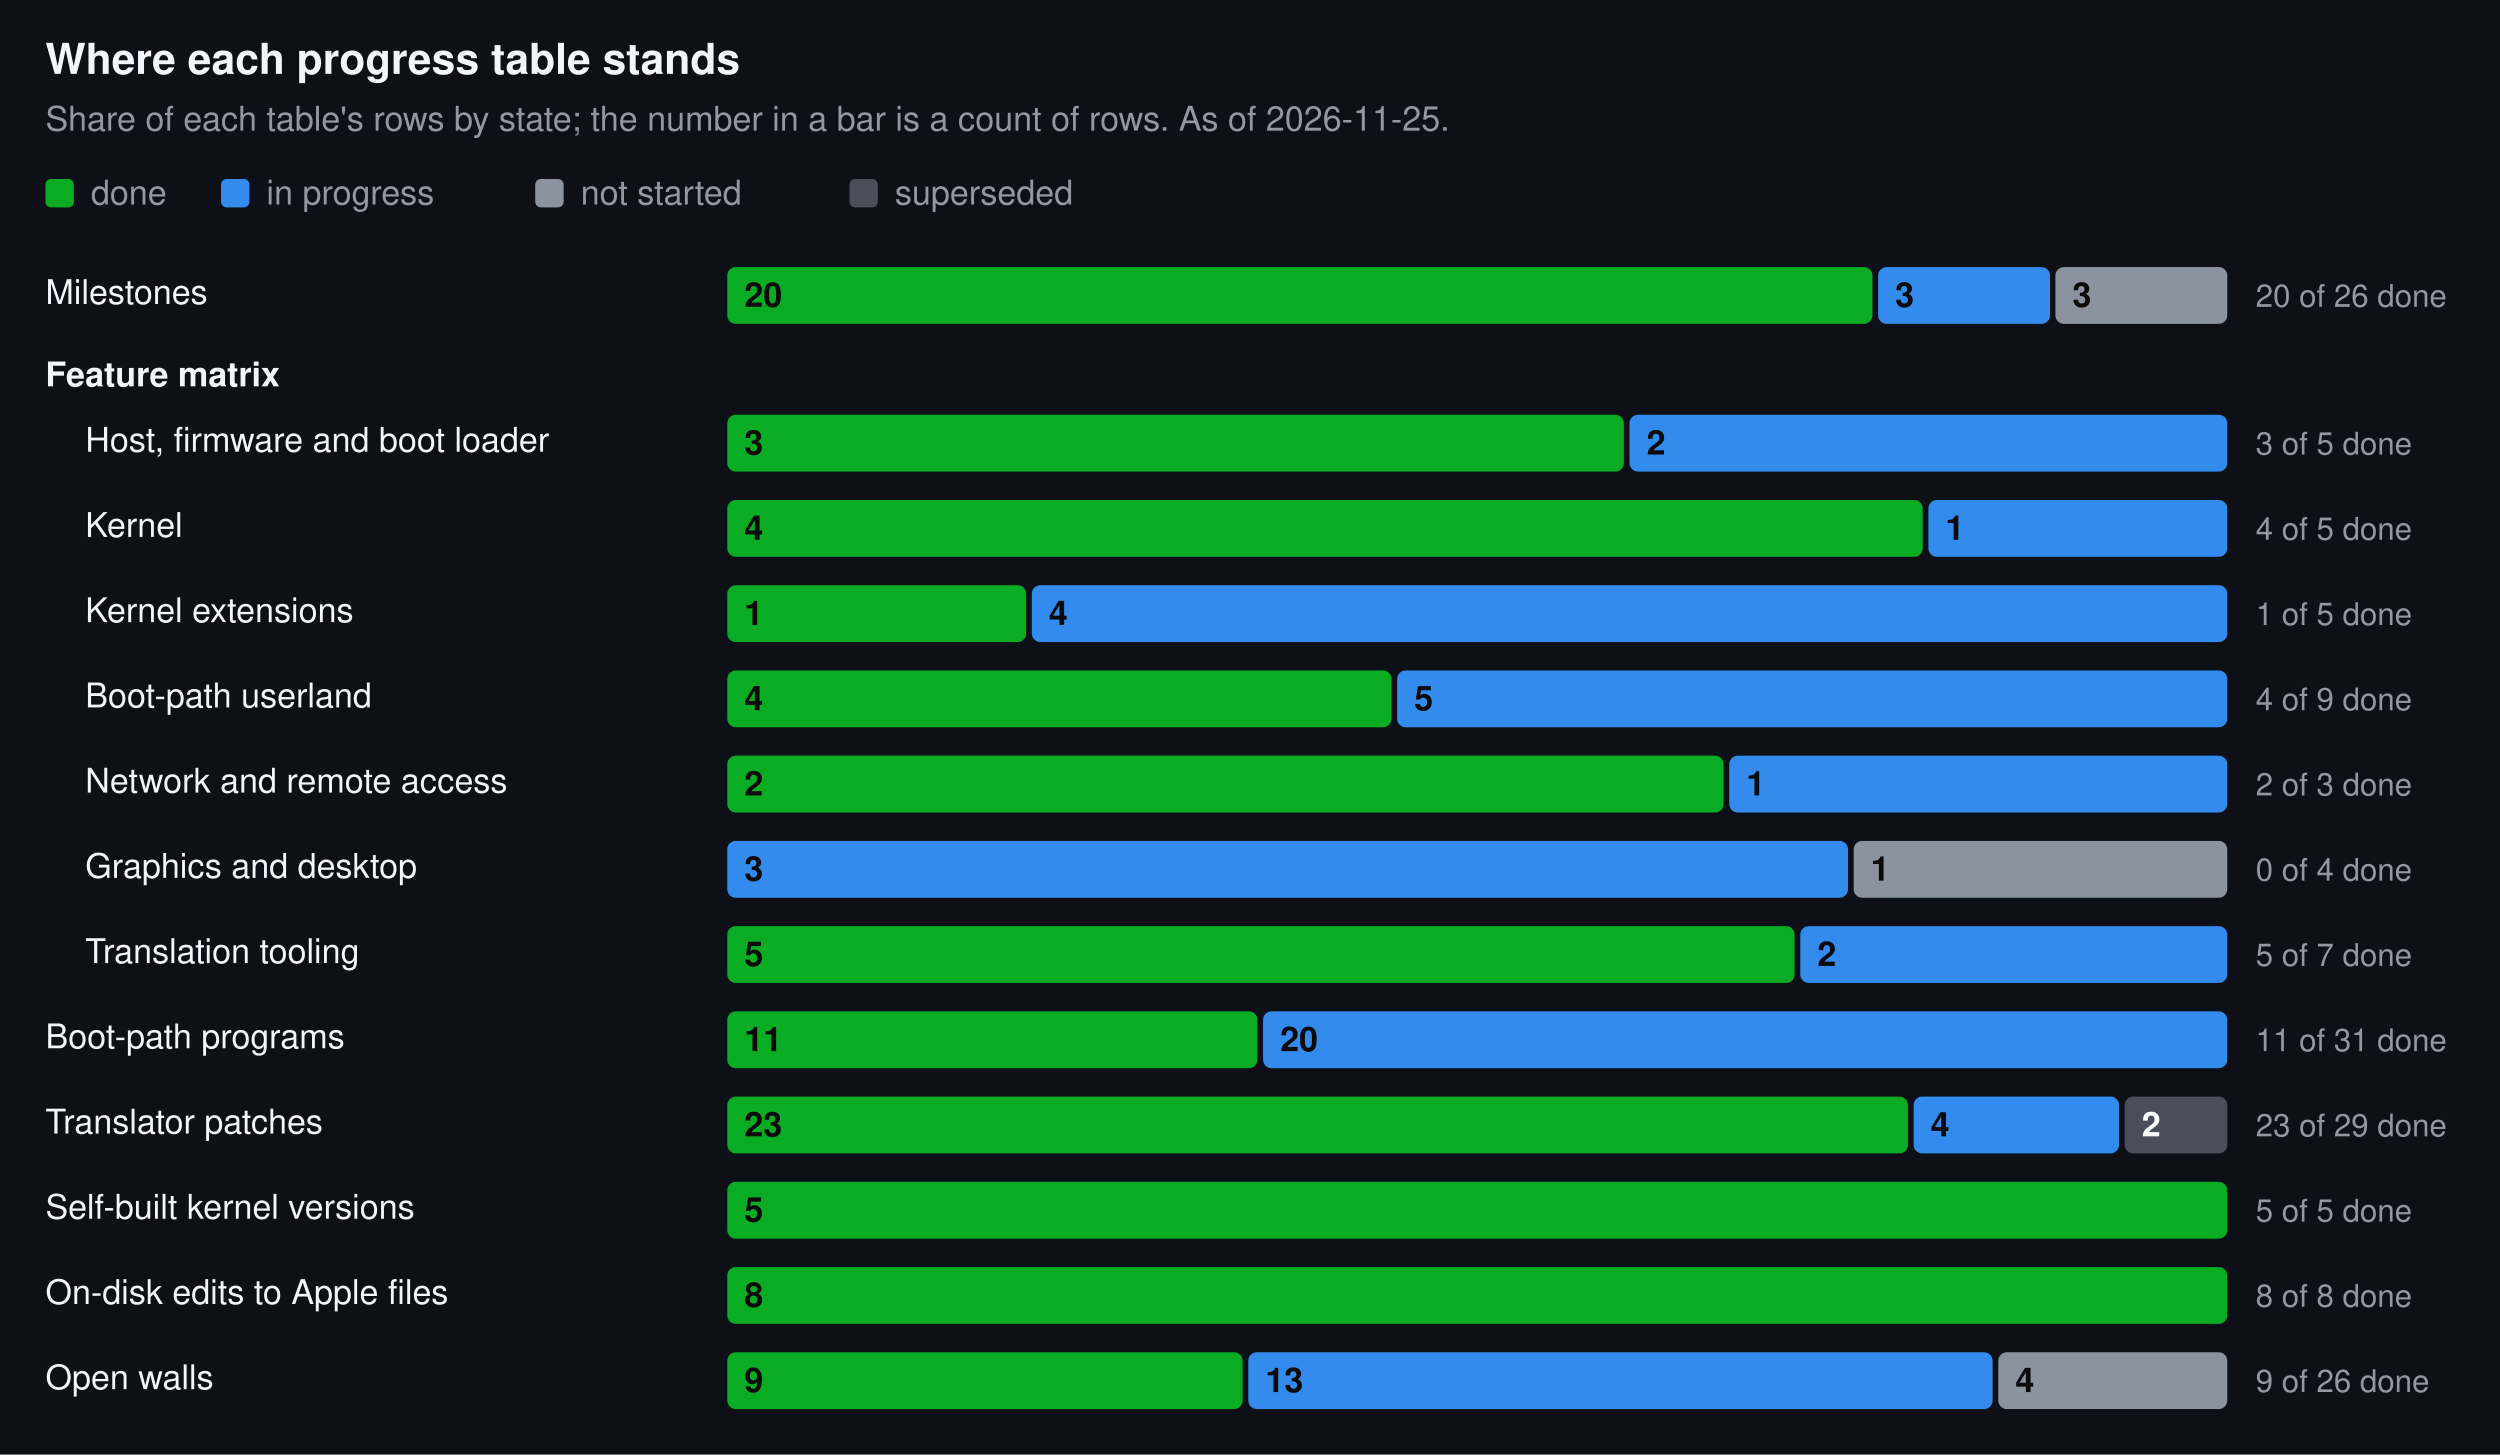
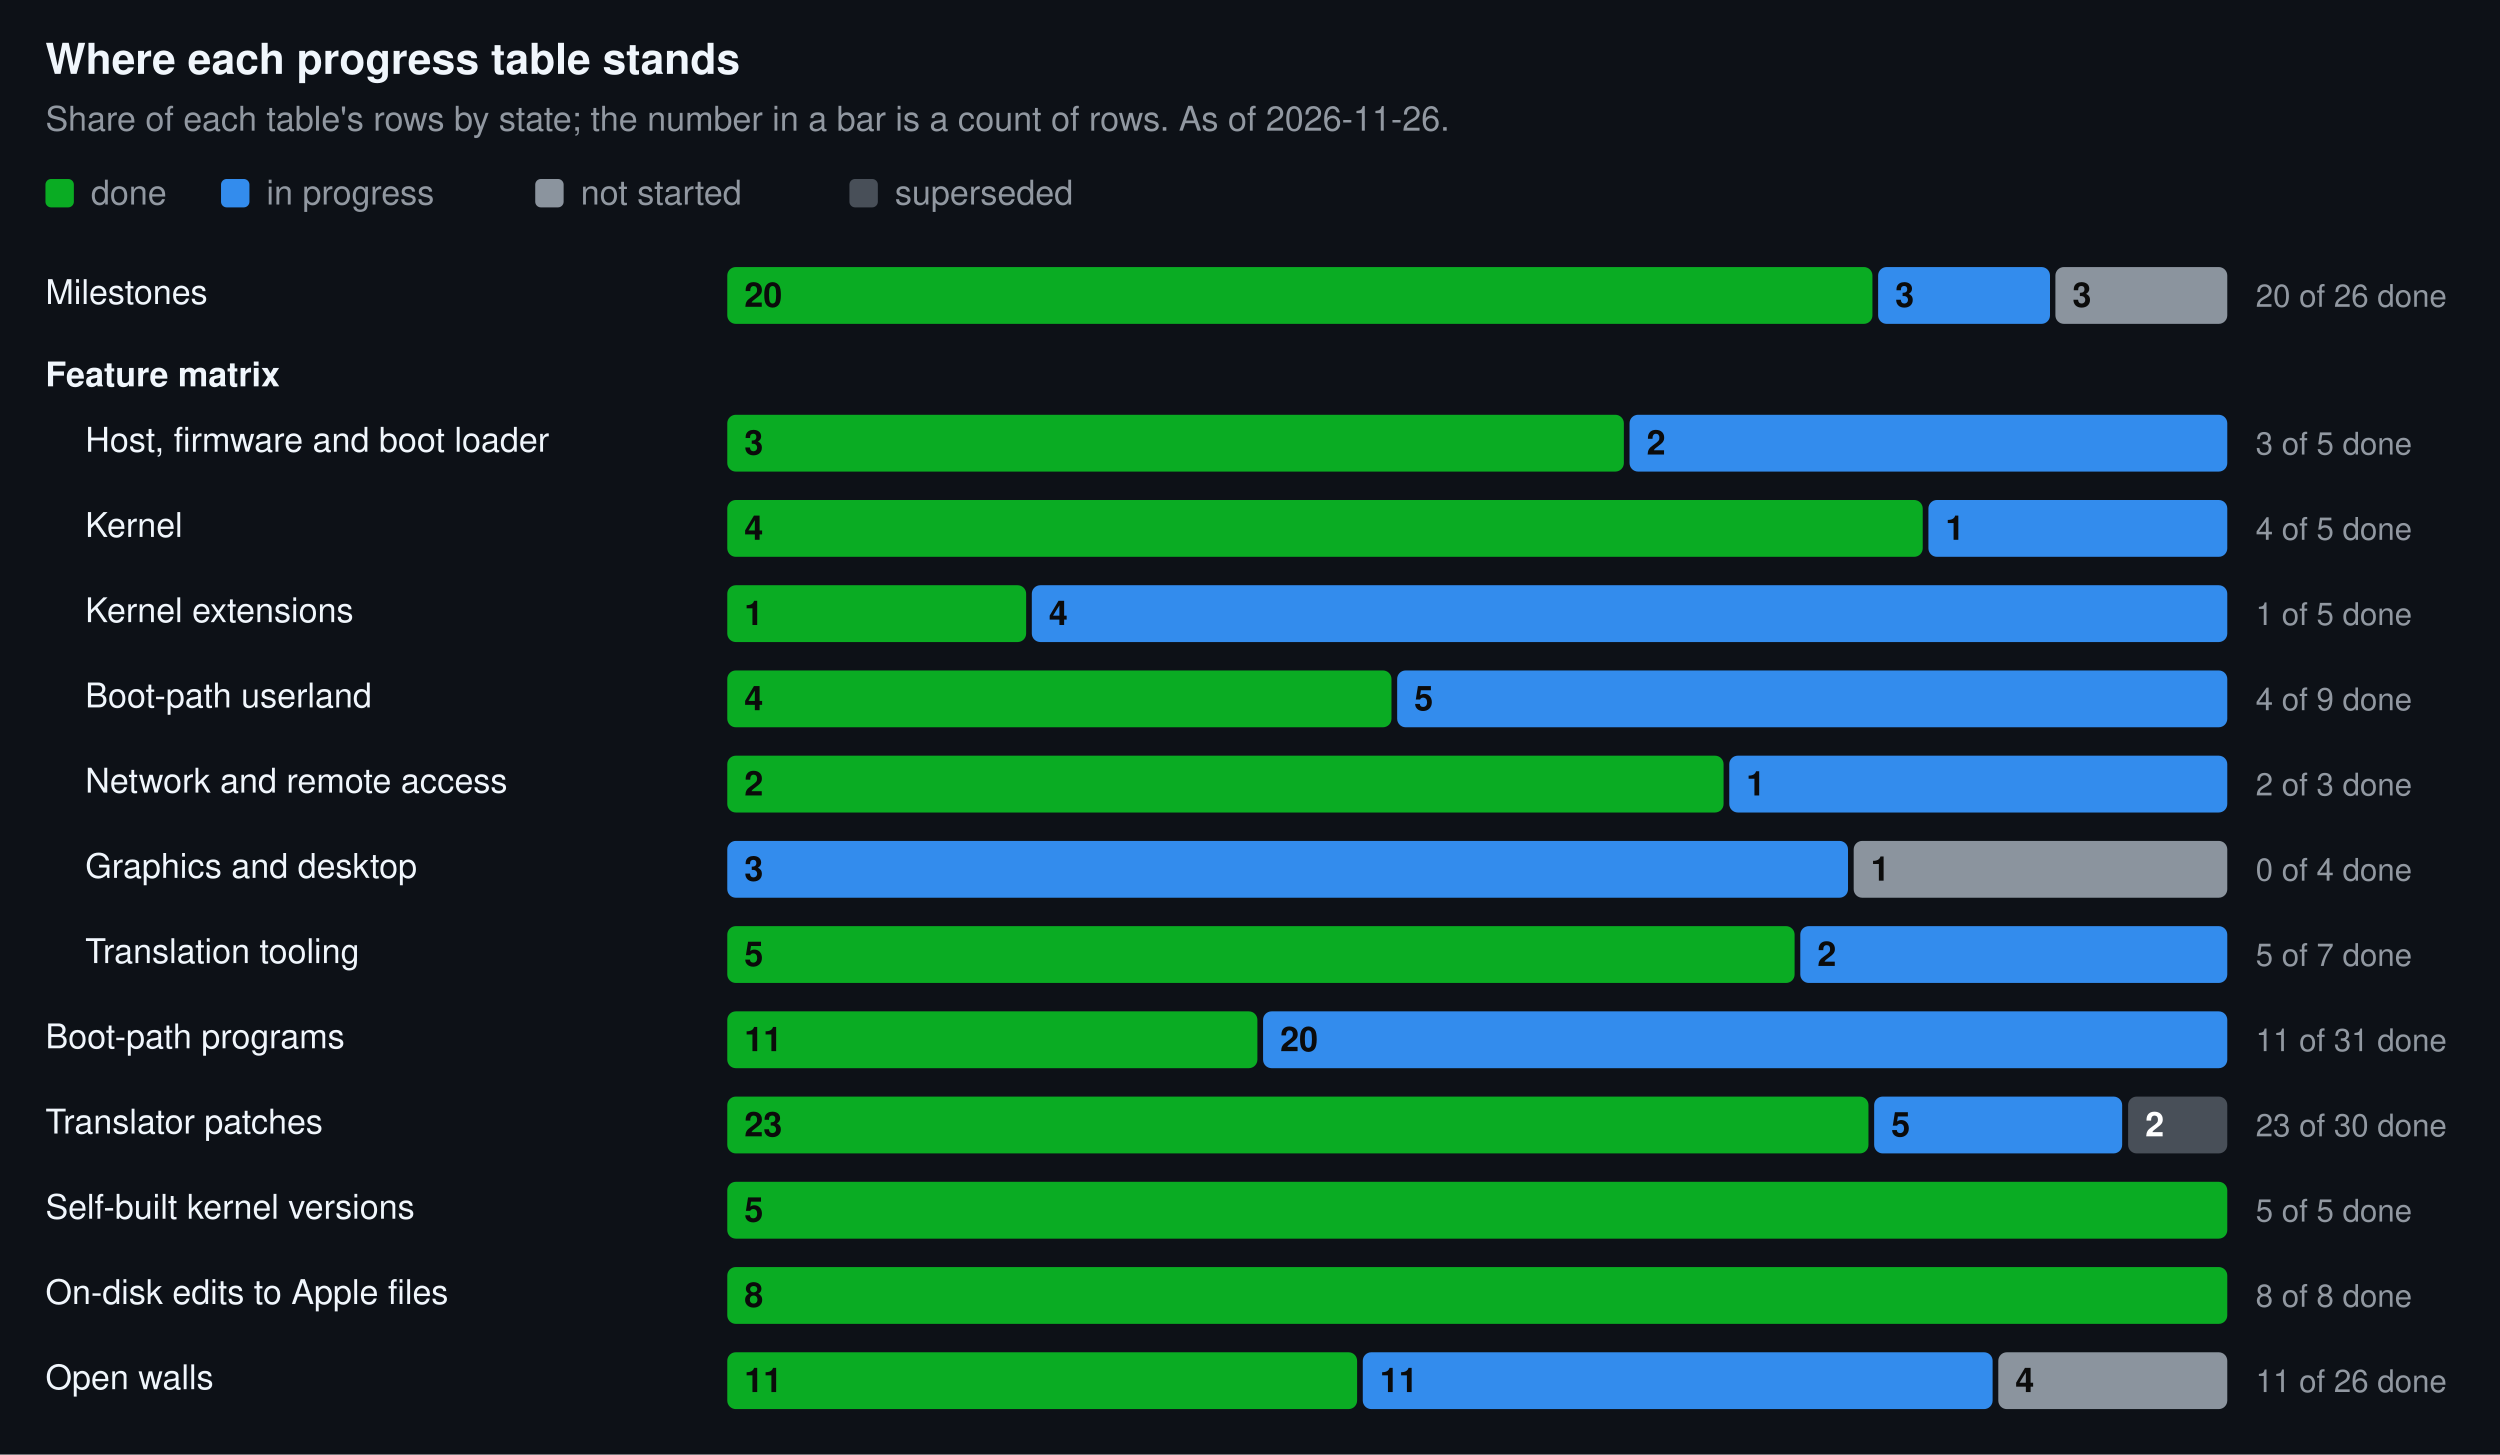
<svg xmlns="http://www.w3.org/2000/svg" width="880" height="512" viewBox="0 0 880 512" role="img" font-family="system-ui, -apple-system, 'Segoe UI', Helvetica, Arial, sans-serif">
  <rect x="0.0" y="0.0" width="880.0" height="512.0" rx="0" fill="#0d1117" />
  <text x="16.0" y="26.0" fill="#f0f6fc" font-size="15" font-weight="600" text-anchor="start">Where each progress table stands</text>
-   <text x="16.0" y="46.0" fill="#9198a1" font-size="12" font-weight="normal" text-anchor="start">Share of each table's rows by state; the number in a bar is a count of rows. As of 2026-11-25.</text>
+   <text x="16.0" y="46.0" fill="#9198a1" font-size="12" font-weight="normal" text-anchor="start">Share of each table's rows by state; the number in a bar is a count of rows. As of 2026-11-26.</text>
  <rect x="16.0" y="63.0" width="10.0" height="10.0" rx="2" fill="#0aac23" />
  <text x="32.0" y="72.0" fill="#9198a1" font-size="12" font-weight="normal" text-anchor="start">done</text>
  <rect x="77.8" y="63.0" width="10.0" height="10.0" rx="2" fill="#338ced" />
  <text x="93.8" y="72.0" fill="#9198a1" font-size="12" font-weight="normal" text-anchor="start">in progress</text>
  <rect x="188.4" y="63.0" width="10.0" height="10.0" rx="2" fill="#8b949e" />
  <text x="204.4" y="72.0" fill="#9198a1" font-size="12" font-weight="normal" text-anchor="start">not started</text>
  <rect x="299.0" y="63.0" width="10.0" height="10.0" rx="2" fill="#484f58" />
  <text x="315.0" y="72.0" fill="#9198a1" font-size="12" font-weight="normal" text-anchor="start">superseded</text>
  <text x="16.0" y="107.0" fill="#f0f6fc" font-size="12" font-weight="normal" text-anchor="start">Milestones</text>
  <rect x="256.0" y="94.0" width="403.1" height="20.0" rx="3" fill="#0aac23" />
  <text x="262.0" y="108.0" fill="#0b0b0b" font-size="12" font-weight="600" text-anchor="start">20</text>
  <rect x="661.1" y="94.0" width="60.5" height="20.0" rx="3" fill="#338ced" />
  <text x="667.1" y="108.0" fill="#0b0b0b" font-size="12" font-weight="600" text-anchor="start">3</text>
  <rect x="723.5" y="94.0" width="60.5" height="20.0" rx="3" fill="#8b949e" />
  <text x="729.5" y="108.0" fill="#0b0b0b" font-size="12" font-weight="600" text-anchor="start">3</text>
  <text x="794.0" y="108.0" fill="#9198a1" font-size="11" font-weight="normal" text-anchor="start">20 of 26 done</text>
  <text x="16.0" y="136.0" fill="#f0f6fc" font-size="12" font-weight="600" text-anchor="start">Feature matrix</text>
  <text x="30.0" y="159.0" fill="#f0f6fc" font-size="12" font-weight="normal" text-anchor="start">Host, firmware and boot loader</text>
  <rect x="256.0" y="146.0" width="315.6" height="20.0" rx="3" fill="#0aac23" />
  <text x="262.0" y="160.0" fill="#0b0b0b" font-size="12" font-weight="600" text-anchor="start">3</text>
  <rect x="573.6" y="146.0" width="210.4" height="20.0" rx="3" fill="#338ced" />
  <text x="579.6" y="160.0" fill="#0b0b0b" font-size="12" font-weight="600" text-anchor="start">2</text>
  <text x="794.0" y="160.0" fill="#9198a1" font-size="11" font-weight="normal" text-anchor="start">3 of 5 done</text>
  <text x="30.0" y="189.0" fill="#f0f6fc" font-size="12" font-weight="normal" text-anchor="start">Kernel</text>
  <rect x="256.0" y="176.0" width="420.8" height="20.0" rx="3" fill="#0aac23" />
  <text x="262.0" y="190.0" fill="#0b0b0b" font-size="12" font-weight="600" text-anchor="start">4</text>
  <rect x="678.8" y="176.0" width="105.2" height="20.0" rx="3" fill="#338ced" />
  <text x="684.8" y="190.0" fill="#0b0b0b" font-size="12" font-weight="600" text-anchor="start">1</text>
  <text x="794.0" y="190.0" fill="#9198a1" font-size="11" font-weight="normal" text-anchor="start">4 of 5 done</text>
  <text x="30.0" y="219.0" fill="#f0f6fc" font-size="12" font-weight="normal" text-anchor="start">Kernel extensions</text>
  <rect x="256.0" y="206.0" width="105.2" height="20.0" rx="3" fill="#0aac23" />
  <text x="262.0" y="220.0" fill="#0b0b0b" font-size="12" font-weight="600" text-anchor="start">1</text>
  <rect x="363.2" y="206.0" width="420.8" height="20.0" rx="3" fill="#338ced" />
  <text x="369.2" y="220.0" fill="#0b0b0b" font-size="12" font-weight="600" text-anchor="start">4</text>
  <text x="794.0" y="220.0" fill="#9198a1" font-size="11" font-weight="normal" text-anchor="start">1 of 5 done</text>
  <text x="30.0" y="249.0" fill="#f0f6fc" font-size="12" font-weight="normal" text-anchor="start">Boot-path userland</text>
  <rect x="256.0" y="236.0" width="233.8" height="20.0" rx="3" fill="#0aac23" />
  <text x="262.0" y="250.0" fill="#0b0b0b" font-size="12" font-weight="600" text-anchor="start">4</text>
  <rect x="491.8" y="236.0" width="292.2" height="20.0" rx="3" fill="#338ced" />
  <text x="497.8" y="250.0" fill="#0b0b0b" font-size="12" font-weight="600" text-anchor="start">5</text>
  <text x="794.0" y="250.0" fill="#9198a1" font-size="11" font-weight="normal" text-anchor="start">4 of 9 done</text>
  <text x="30.0" y="279.0" fill="#f0f6fc" font-size="12" font-weight="normal" text-anchor="start">Network and remote access</text>
  <rect x="256.0" y="266.0" width="350.7" height="20.0" rx="3" fill="#0aac23" />
  <text x="262.0" y="280.0" fill="#0b0b0b" font-size="12" font-weight="600" text-anchor="start">2</text>
  <rect x="608.7" y="266.0" width="175.3" height="20.0" rx="3" fill="#338ced" />
  <text x="614.7" y="280.0" fill="#0b0b0b" font-size="12" font-weight="600" text-anchor="start">1</text>
  <text x="794.0" y="280.0" fill="#9198a1" font-size="11" font-weight="normal" text-anchor="start">2 of 3 done</text>
  <text x="30.0" y="309.0" fill="#f0f6fc" font-size="12" font-weight="normal" text-anchor="start">Graphics and desktop</text>
  <rect x="256.0" y="296.0" width="394.5" height="20.0" rx="3" fill="#338ced" />
  <text x="262.0" y="310.0" fill="#0b0b0b" font-size="12" font-weight="600" text-anchor="start">3</text>
  <rect x="652.5" y="296.0" width="131.5" height="20.0" rx="3" fill="#8b949e" />
  <text x="658.5" y="310.0" fill="#0b0b0b" font-size="12" font-weight="600" text-anchor="start">1</text>
  <text x="794.0" y="310.0" fill="#9198a1" font-size="11" font-weight="normal" text-anchor="start">0 of 4 done</text>
  <text x="30.0" y="339.0" fill="#f0f6fc" font-size="12" font-weight="normal" text-anchor="start">Translation tooling</text>
  <rect x="256.0" y="326.0" width="375.7" height="20.0" rx="3" fill="#0aac23" />
  <text x="262.0" y="340.0" fill="#0b0b0b" font-size="12" font-weight="600" text-anchor="start">5</text>
  <rect x="633.7" y="326.0" width="150.3" height="20.0" rx="3" fill="#338ced" />
  <text x="639.7" y="340.0" fill="#0b0b0b" font-size="12" font-weight="600" text-anchor="start">2</text>
  <text x="794.0" y="340.0" fill="#9198a1" font-size="11" font-weight="normal" text-anchor="start">5 of 7 done</text>
  <text x="16.0" y="369.0" fill="#f0f6fc" font-size="12" font-weight="normal" text-anchor="start">Boot-path programs</text>
  <rect x="256.0" y="356.0" width="186.6" height="20.0" rx="3" fill="#0aac23" />
  <text x="262.0" y="370.0" fill="#0b0b0b" font-size="12" font-weight="600" text-anchor="start">11</text>
  <rect x="444.6" y="356.0" width="339.4" height="20.0" rx="3" fill="#338ced" />
  <text x="450.6" y="370.0" fill="#0b0b0b" font-size="12" font-weight="600" text-anchor="start">20</text>
  <text x="794.0" y="370.0" fill="#9198a1" font-size="11" font-weight="normal" text-anchor="start">11 of 31 done</text>
  <text x="16.0" y="399.0" fill="#f0f6fc" font-size="12" font-weight="normal" text-anchor="start">Translator patches</text>
-   <rect x="256.0" y="386.0" width="415.6" height="20.0" rx="3" fill="#0aac23" />
+   <rect x="256.0" y="386.0" width="401.7" height="20.0" rx="3" fill="#0aac23" />
  <text x="262.0" y="400.0" fill="#0b0b0b" font-size="12" font-weight="600" text-anchor="start">23</text>
-   <rect x="673.6" y="386.0" width="72.3" height="20.0" rx="3" fill="#338ced" />
-   <text x="679.6" y="400.0" fill="#0b0b0b" font-size="12" font-weight="600" text-anchor="start">4</text>
-   <rect x="747.9" y="386.0" width="36.1" height="20.0" rx="3" fill="#484f58" />
-   <text x="753.9" y="400.0" fill="#ffffff" font-size="12" font-weight="600" text-anchor="start">2</text>
-   <text x="794.0" y="400.0" fill="#9198a1" font-size="11" font-weight="normal" text-anchor="start">23 of 29 done</text>
+   <rect x="659.7" y="386.0" width="87.3" height="20.0" rx="3" fill="#338ced" />
+   <text x="665.7" y="400.0" fill="#0b0b0b" font-size="12" font-weight="600" text-anchor="start">5</text>
+   <rect x="749.1" y="386.0" width="34.9" height="20.0" rx="3" fill="#484f58" />
+   <text x="755.1" y="400.0" fill="#ffffff" font-size="12" font-weight="600" text-anchor="start">2</text>
+   <text x="794.0" y="400.0" fill="#9198a1" font-size="11" font-weight="normal" text-anchor="start">23 of 30 done</text>
  <text x="16.0" y="429.0" fill="#f0f6fc" font-size="12" font-weight="normal" text-anchor="start">Self-built kernel versions</text>
  <rect x="256.0" y="416.0" width="528.0" height="20.0" rx="3" fill="#0aac23" />
  <text x="262.0" y="430.0" fill="#0b0b0b" font-size="12" font-weight="600" text-anchor="start">5</text>
  <text x="794.0" y="430.0" fill="#9198a1" font-size="11" font-weight="normal" text-anchor="start">5 of 5 done</text>
  <text x="16.0" y="459.0" fill="#f0f6fc" font-size="12" font-weight="normal" text-anchor="start">On-disk edits to Apple files</text>
  <rect x="256.0" y="446.0" width="528.0" height="20.0" rx="3" fill="#0aac23" />
  <text x="262.0" y="460.0" fill="#0b0b0b" font-size="12" font-weight="600" text-anchor="start">8</text>
  <text x="794.0" y="460.0" fill="#9198a1" font-size="11" font-weight="normal" text-anchor="start">8 of 8 done</text>
  <text x="16.0" y="489.0" fill="#f0f6fc" font-size="12" font-weight="normal" text-anchor="start">Open walls</text>
-   <rect x="256.0" y="476.0" width="181.4" height="20.0" rx="3" fill="#0aac23" />
-   <text x="262.0" y="490.0" fill="#0b0b0b" font-size="12" font-weight="600" text-anchor="start">9</text>
-   <rect x="439.4" y="476.0" width="262.0" height="20.0" rx="3" fill="#338ced" />
-   <text x="445.4" y="490.0" fill="#0b0b0b" font-size="12" font-weight="600" text-anchor="start">13</text>
+   <rect x="256.0" y="476.0" width="221.7" height="20.0" rx="3" fill="#0aac23" />
+   <text x="262.0" y="490.0" fill="#0b0b0b" font-size="12" font-weight="600" text-anchor="start">11</text>
+   <rect x="479.7" y="476.0" width="221.7" height="20.0" rx="3" fill="#338ced" />
+   <text x="485.7" y="490.0" fill="#0b0b0b" font-size="12" font-weight="600" text-anchor="start">11</text>
  <rect x="703.4" y="476.0" width="80.6" height="20.0" rx="3" fill="#8b949e" />
  <text x="709.4" y="490.0" fill="#0b0b0b" font-size="12" font-weight="600" text-anchor="start">4</text>
-   <text x="794.0" y="490.0" fill="#9198a1" font-size="11" font-weight="normal" text-anchor="start">9 of 26 done</text>
+   <text x="794.0" y="490.0" fill="#9198a1" font-size="11" font-weight="normal" text-anchor="start">11 of 26 done</text>
</svg>
